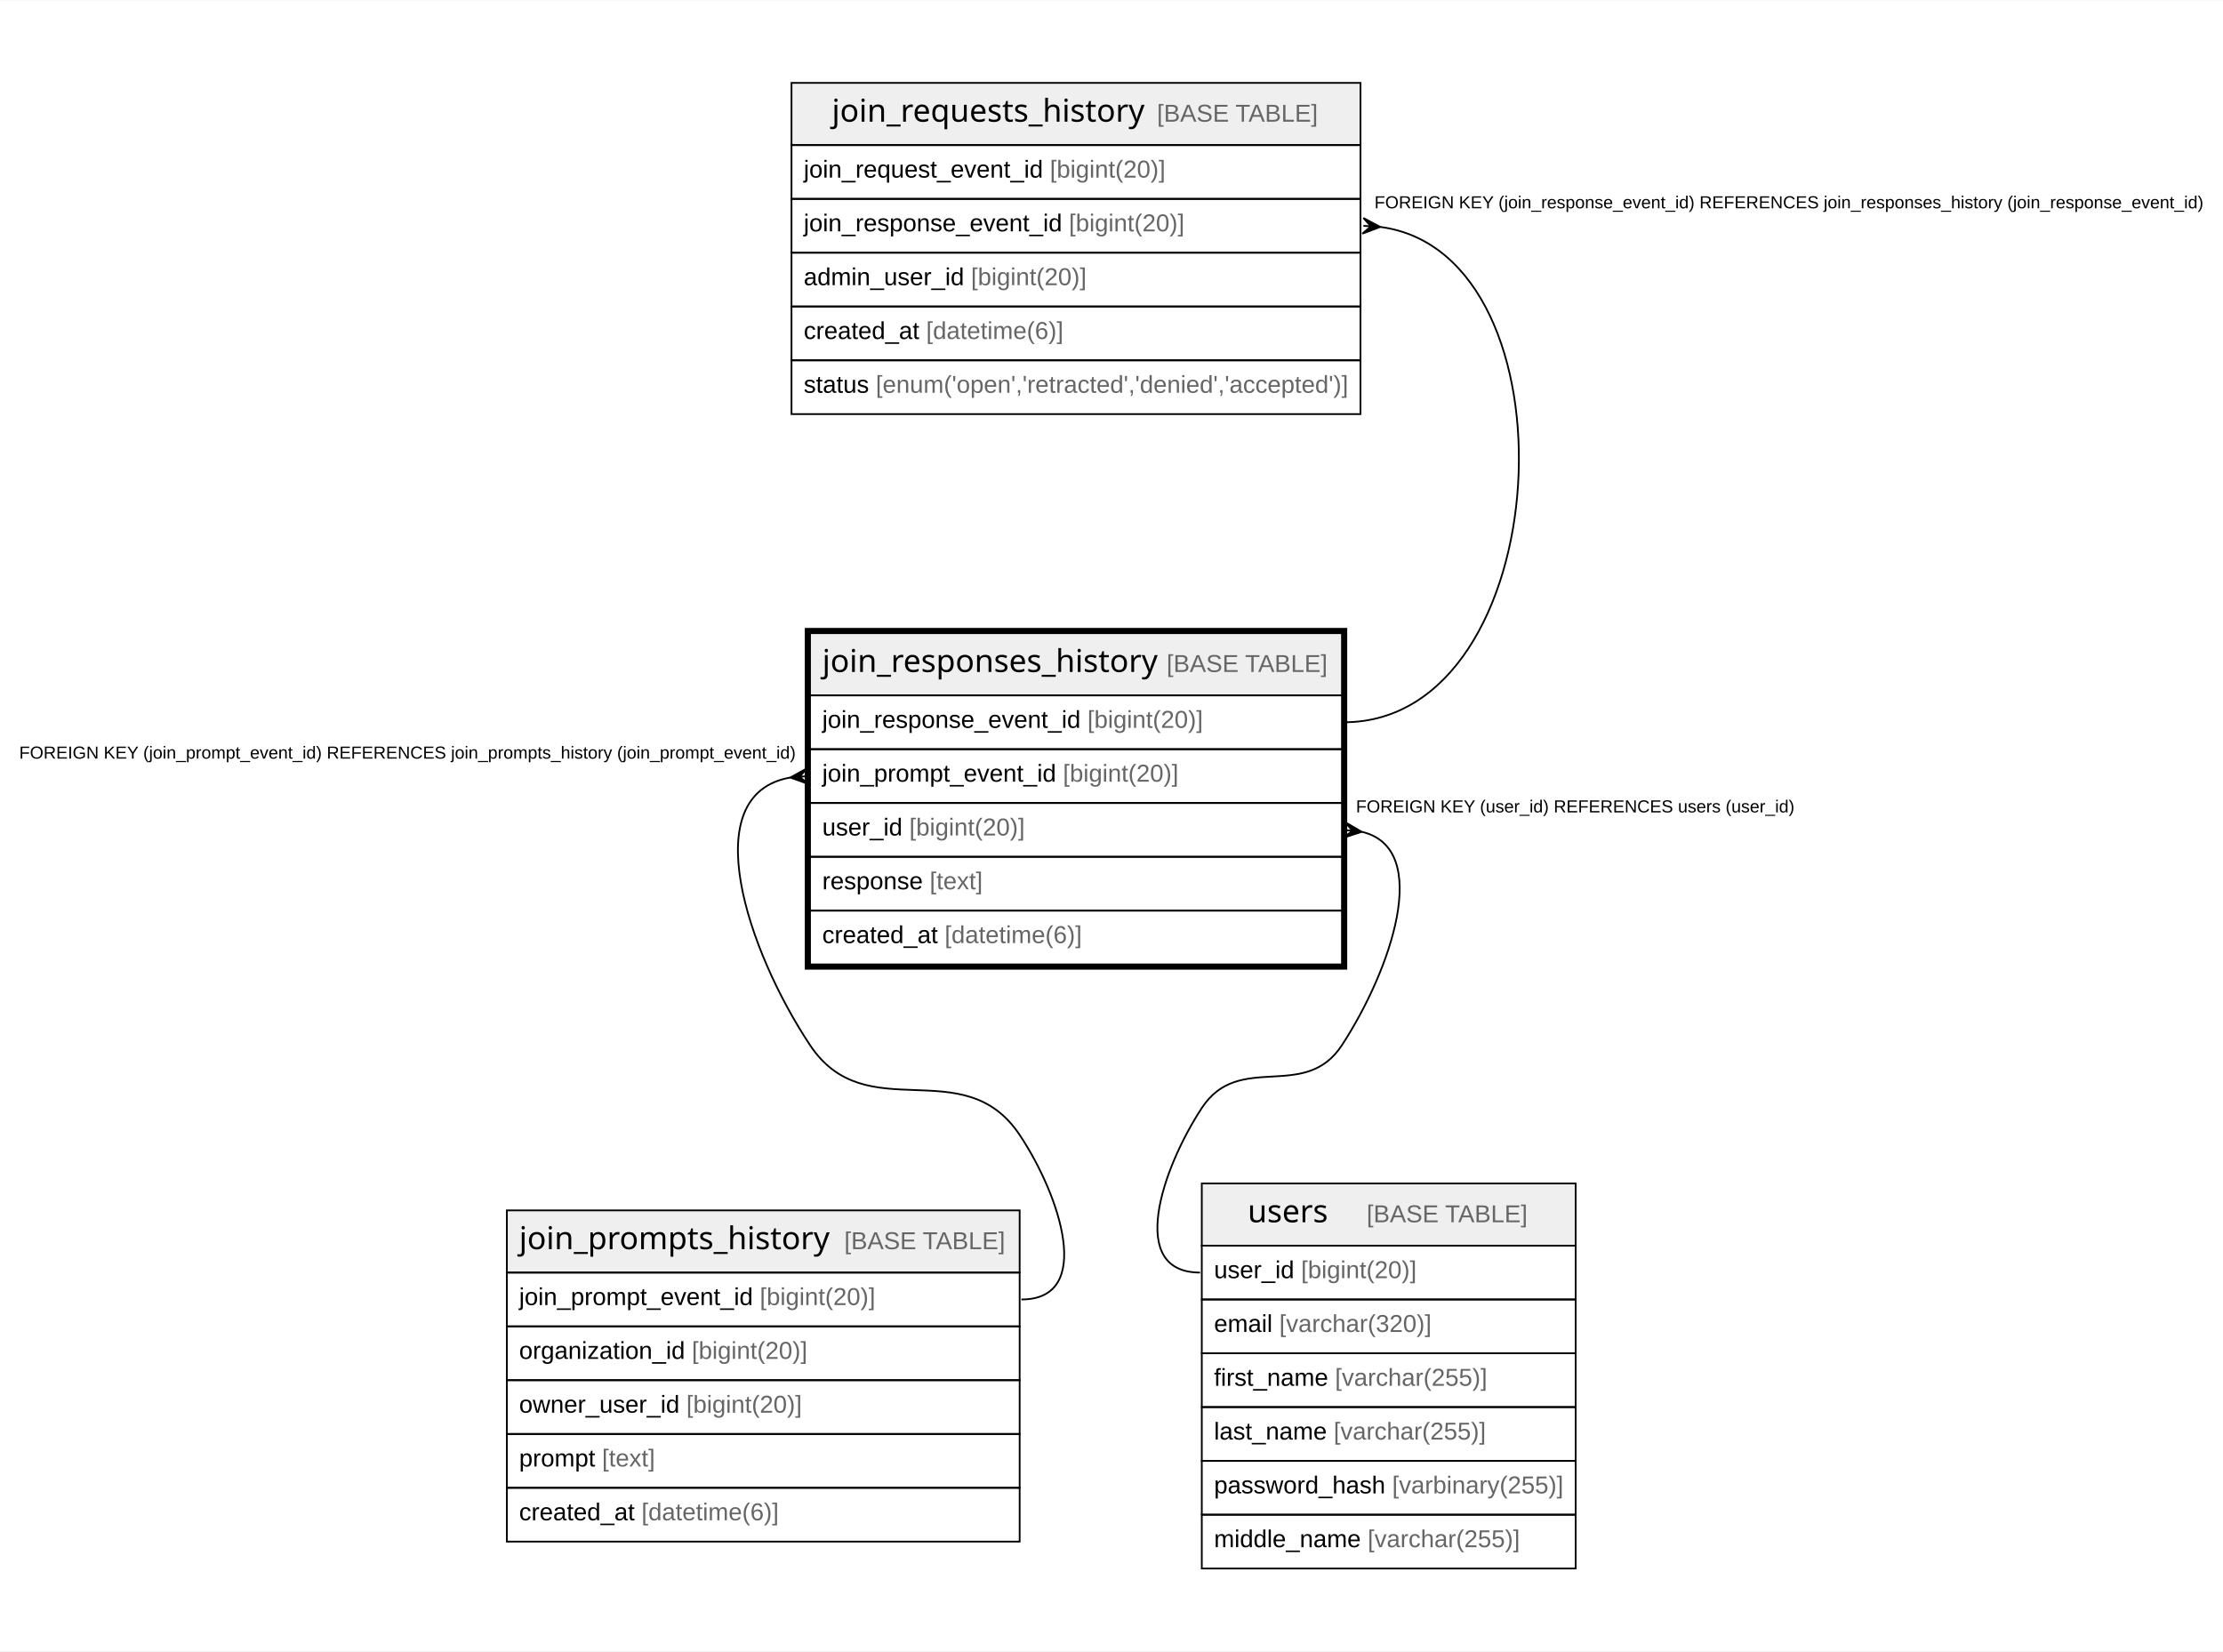
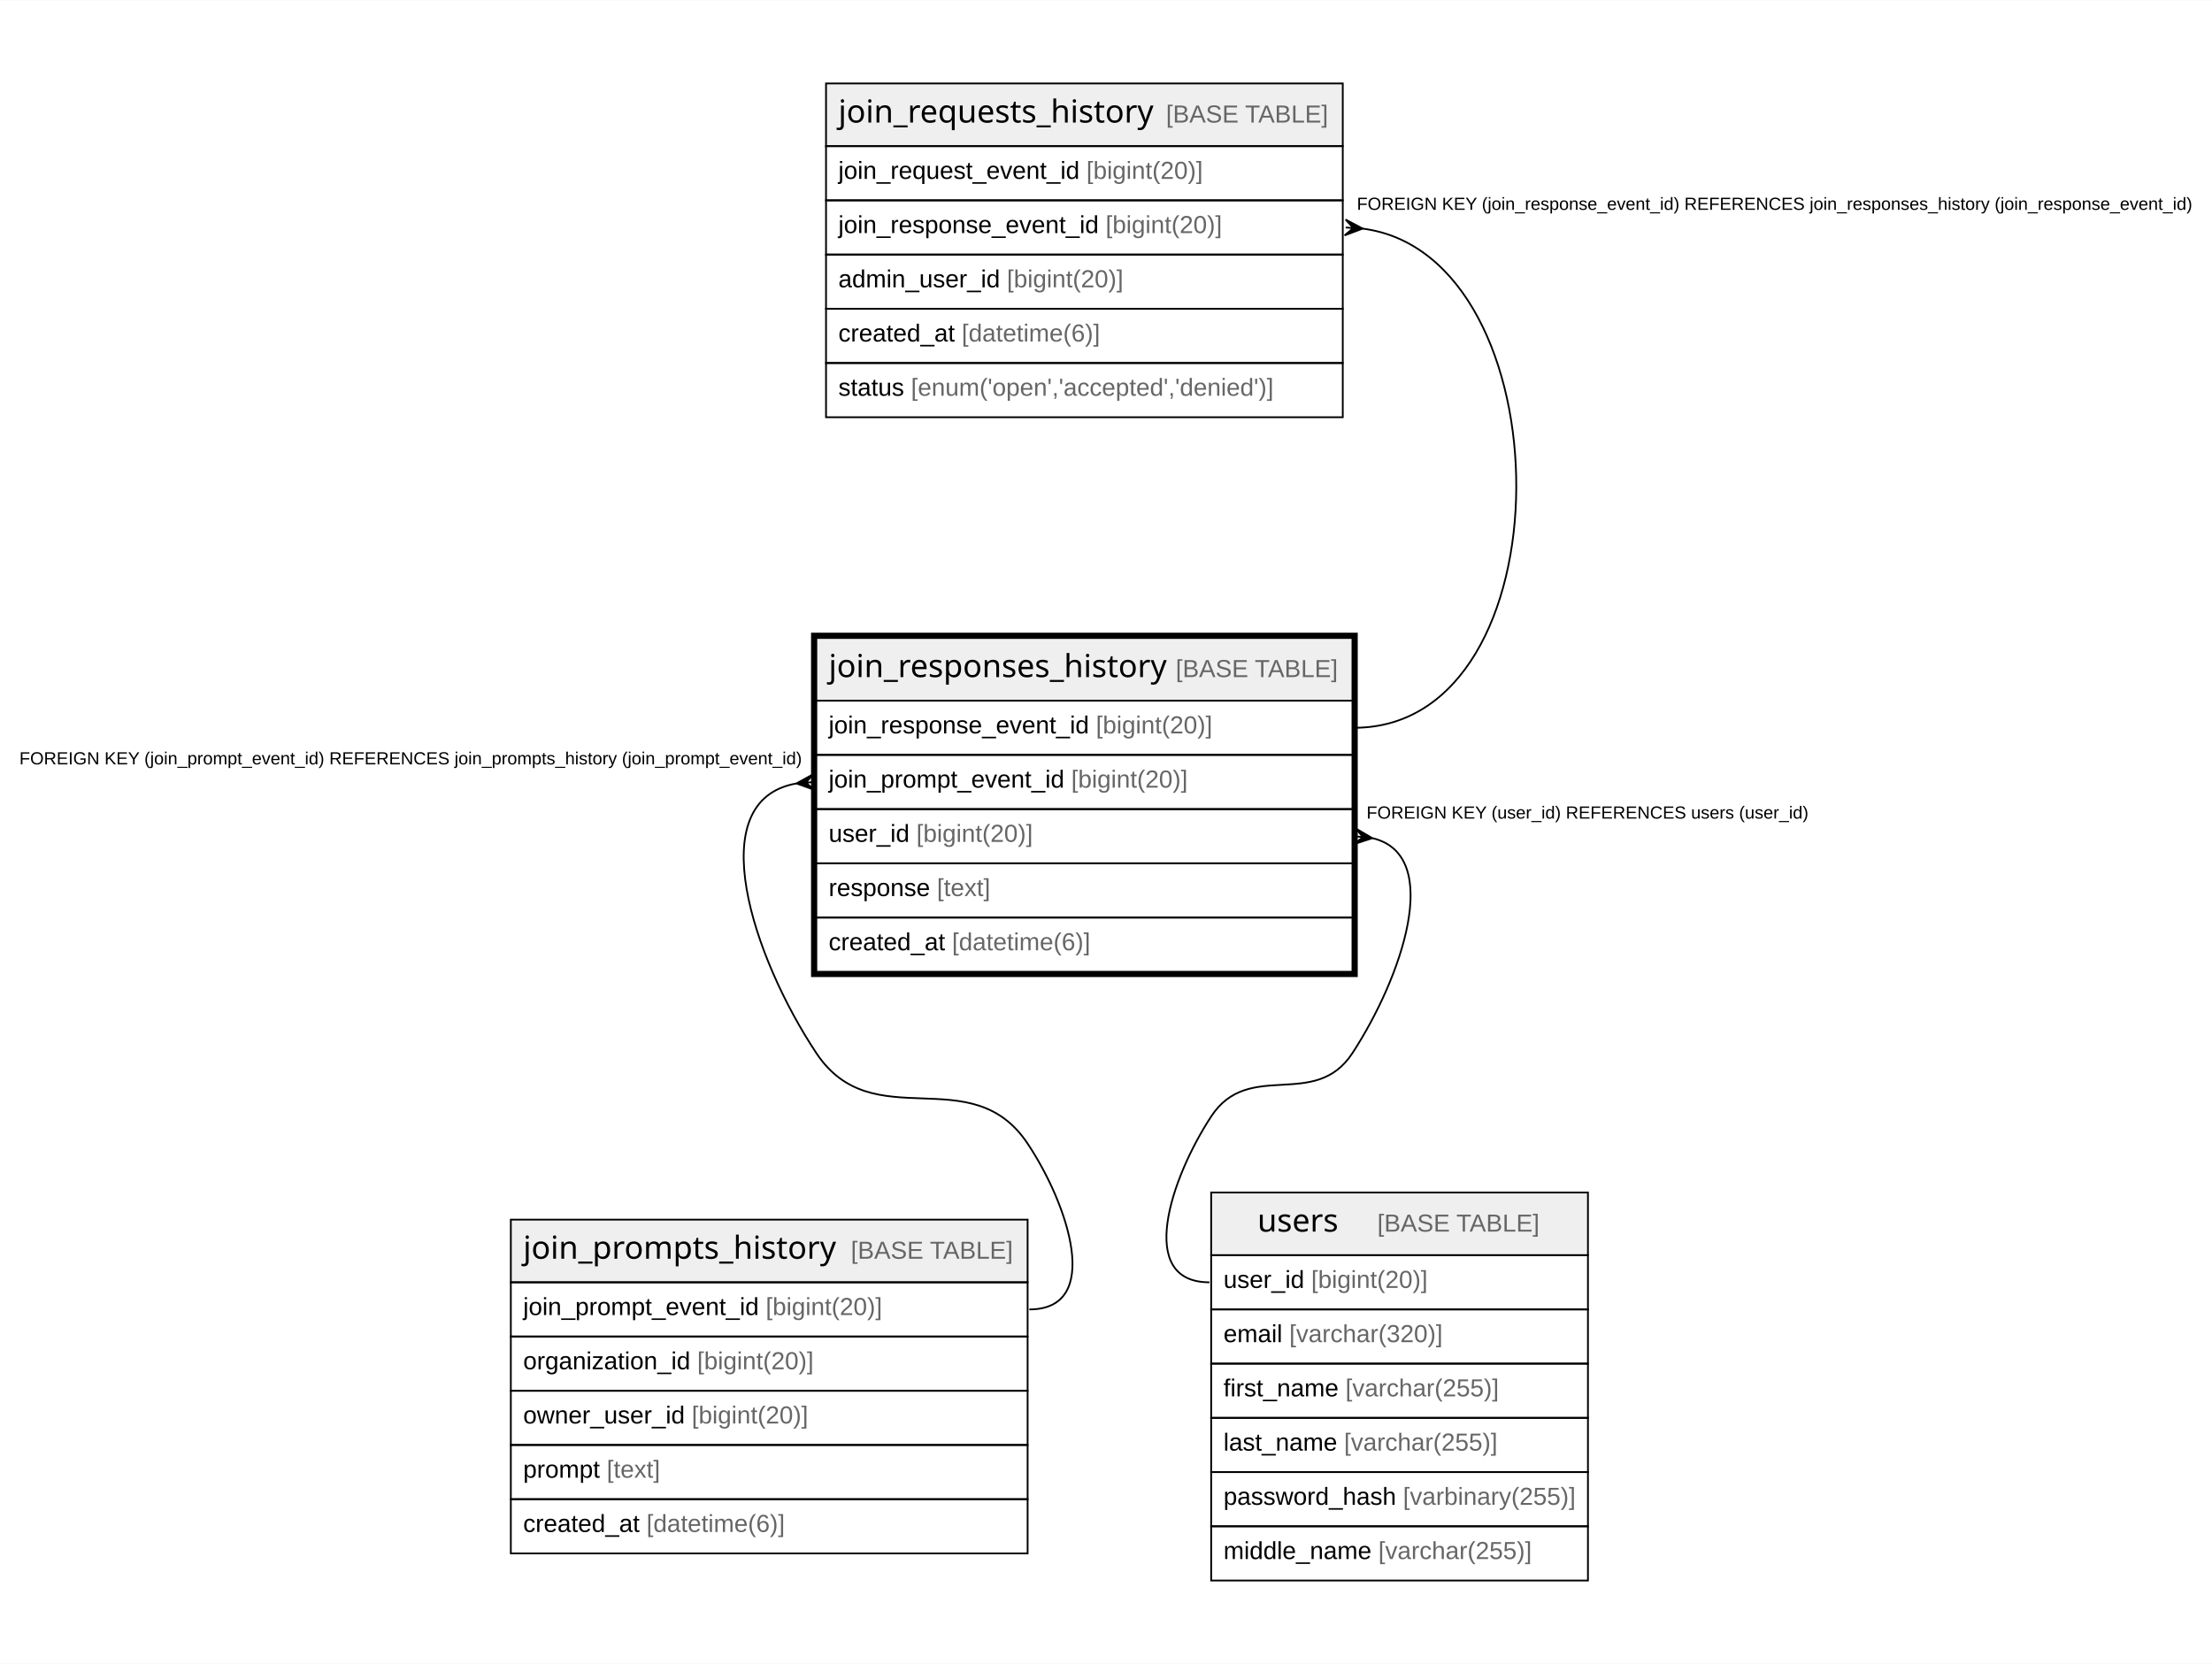
- <svg xmlns="http://www.w3.org/2000/svg" width="1272pt" height="945pt" viewBox="0.00 0.00 1272.38 944.80">
+ <svg xmlns="http://www.w3.org/2000/svg" width="1256pt" height="945pt" viewBox="0.00 0.00 1256.28 944.80">
  <g id="graph0" class="graph" transform="scale(1 1) rotate(0) translate(4 940.8)">
-     <polygon fill="white" stroke="none" points="-4,4 -4,-940.8 1268.38,-940.8 1268.38,4 -4,4" />
+     <polygon fill="white" stroke="none" points="-4,4 -4,-940.8 1252.28,-940.8 1252.28,4 -4,4" />
    <g id="node1" class="node">
      <polygon fill="#efefef" stroke="none" points="459.63,-543 459.63,-578.6 764.11,-578.6 764.11,-543 459.63,-543" />
      <polygon fill="none" stroke="black" points="459.63,-543 459.63,-578.6 764.11,-578.6 764.11,-543 459.63,-543" />
      <text text-anchor="start" x="466.63" y="-556.4" font-family="Arial Bold" font-size="18.00">join_responses_history</text>
      <text text-anchor="start" x="632.62" y="-556.4" font-family="Arial" font-size="14.00">    </text>
      <text text-anchor="start" x="663.74" y="-556.4" font-family="Arial" font-size="14.00" fill="#666666">[BASE TABLE]</text>
      <polygon fill="none" stroke="black" points="459.63,-512.2 459.63,-543 764.11,-543 764.11,-512.2 459.63,-512.2" />
      <text text-anchor="start" x="466.63" y="-524.4" font-family="Arial" font-size="14.00">join_response_event_id </text>
      <text text-anchor="start" x="618.41" y="-524.4" font-family="Arial" font-size="14.00" fill="#666666">[bigint(20)]</text>
      <polygon fill="none" stroke="black" points="459.63,-481.4 459.63,-512.2 764.11,-512.2 764.11,-481.4 459.63,-481.4" />
      <text text-anchor="start" x="466.63" y="-493.6" font-family="Arial" font-size="14.00">join_prompt_event_id </text>
      <text text-anchor="start" x="604.39" y="-493.6" font-family="Arial" font-size="14.00" fill="#666666">[bigint(20)]</text>
      <polygon fill="none" stroke="black" points="459.63,-450.6 459.63,-481.4 764.11,-481.4 764.11,-450.6 459.63,-450.6" />
      <text text-anchor="start" x="466.63" y="-462.8" font-family="Arial" font-size="14.00">user_id </text>
      <text text-anchor="start" x="516.44" y="-462.8" font-family="Arial" font-size="14.00" fill="#666666">[bigint(20)]</text>
      <polygon fill="none" stroke="black" points="459.63,-419.8 459.63,-450.6 764.11,-450.6 764.11,-419.8 459.63,-419.8" />
      <text text-anchor="start" x="466.63" y="-432" font-family="Arial" font-size="14.00">response </text>
      <text text-anchor="start" x="528.11" y="-432" font-family="Arial" font-size="14.00" fill="#666666">[text]</text>
      <polygon fill="none" stroke="black" points="459.63,-389 459.63,-419.8 764.11,-419.8 764.11,-389 459.63,-389" />
      <text text-anchor="start" x="466.63" y="-401.2" font-family="Arial" font-size="14.00">created_at </text>
      <text text-anchor="start" x="536.68" y="-401.2" font-family="Arial" font-size="14.00" fill="#666666">[datetime(6)]</text>
      <polygon fill="none" stroke="black" stroke-width="3" points="458.13,-387.5 458.13,-580.1 765.61,-580.1 765.61,-387.5 458.13,-387.5" />
    </g>
    <g id="node3" class="node">
      <polygon fill="#efefef" stroke="none" points="286.12,-212.6 286.12,-248.2 579.62,-248.2 579.62,-212.6 286.12,-212.6" />
      <polygon fill="none" stroke="black" points="286.12,-212.6 286.12,-248.2 579.62,-248.2 579.62,-212.6 286.12,-212.6" />
      <text text-anchor="start" x="293.12" y="-226" font-family="Arial Bold" font-size="18.00">join_prompts_history</text>
      <text text-anchor="start" x="448.13" y="-226" font-family="Arial" font-size="14.00">    </text>
      <text text-anchor="start" x="479.24" y="-226" font-family="Arial" font-size="14.00" fill="#666666">[BASE TABLE]</text>
      <polygon fill="none" stroke="black" points="286.12,-181.8 286.12,-212.6 579.62,-212.6 579.62,-181.8 286.12,-181.8" />
      <text text-anchor="start" x="293.12" y="-194" font-family="Arial" font-size="14.00">join_prompt_event_id </text>
      <text text-anchor="start" x="430.88" y="-194" font-family="Arial" font-size="14.00" fill="#666666">[bigint(20)]</text>
      <polygon fill="none" stroke="black" points="286.12,-151 286.12,-181.8 579.62,-181.8 579.62,-151 286.12,-151" />
      <text text-anchor="start" x="293.12" y="-163.2" font-family="Arial" font-size="14.00">organization_id </text>
      <text text-anchor="start" x="391.97" y="-163.2" font-family="Arial" font-size="14.00" fill="#666666">[bigint(20)]</text>
      <polygon fill="none" stroke="black" points="286.12,-120.2 286.12,-151 579.62,-151 579.62,-120.2 286.12,-120.2" />
      <text text-anchor="start" x="293.12" y="-132.4" font-family="Arial" font-size="14.00">owner_user_id </text>
      <text text-anchor="start" x="388.85" y="-132.4" font-family="Arial" font-size="14.00" fill="#666666">[bigint(20)]</text>
      <polygon fill="none" stroke="black" points="286.12,-89.4 286.12,-120.2 579.62,-120.2 579.62,-89.4 286.12,-89.4" />
      <text text-anchor="start" x="293.12" y="-101.6" font-family="Arial" font-size="14.00">prompt </text>
      <text text-anchor="start" x="340.58" y="-101.6" font-family="Arial" font-size="14.00" fill="#666666">[text]</text>
      <polygon fill="none" stroke="black" points="286.12,-58.6 286.12,-89.4 579.62,-89.4 579.62,-58.6 286.12,-58.6" />
      <text text-anchor="start" x="293.12" y="-70.8" font-family="Arial" font-size="14.00">created_at </text>
      <text text-anchor="start" x="363.17" y="-70.8" font-family="Arial" font-size="14.00" fill="#666666">[datetime(6)]</text>
    </g>
    <g id="edge2" class="edge">
      <path fill="none" stroke="black" d="M448.28,-495.95C393.66,-486.31 423.83,-396.7 459.63,-342.8 491.73,-294.47 547.42,-339.66 579.62,-291.4 602.85,-256.57 622.48,-197.2 580.62,-197.2" />
      <polygon fill="black" stroke="black" points="448.33,-495.96 457.93,-501.26 453.65,-496.39 457.96,-496.75 457.96,-496.75 457.96,-496.75 453.65,-496.39 458.66,-492.29 448.33,-495.96" />
      <text text-anchor="start" x="7" y="-506.8" font-family="Arial" font-size="10.00">FOREIGN KEY (join_prompt_event_id) REFERENCES join_prompts_history (join_prompt_event_id)</text>
    </g>
    <g id="node4" class="node">
      <polygon fill="#efefef" stroke="none" points="683.87,-228 683.87,-263.6 897.86,-263.6 897.86,-228 683.87,-228" />
      <polygon fill="none" stroke="black" points="683.87,-228 683.87,-263.6 897.86,-263.6 897.86,-228 683.87,-228" />
      <text text-anchor="start" x="710.13" y="-241.4" font-family="Arial Bold" font-size="18.00">users</text>
      <text text-anchor="start" x="747.12" y="-241.4" font-family="Arial" font-size="14.00">    </text>
      <text text-anchor="start" x="778.24" y="-241.4" font-family="Arial" font-size="14.00" fill="#666666">[BASE TABLE]</text>
      <polygon fill="none" stroke="black" points="683.87,-197.2 683.87,-228 897.86,-228 897.86,-197.2 683.87,-197.2" />
      <text text-anchor="start" x="690.87" y="-209.4" font-family="Arial" font-size="14.00">user_id </text>
      <text text-anchor="start" x="740.68" y="-209.4" font-family="Arial" font-size="14.00" fill="#666666">[bigint(20)]</text>
      <polygon fill="none" stroke="black" points="683.87,-166.4 683.87,-197.2 897.86,-197.2 897.86,-166.4 683.87,-166.4" />
      <text text-anchor="start" x="690.87" y="-178.6" font-family="Arial" font-size="14.00">email </text>
      <text text-anchor="start" x="728.22" y="-178.6" font-family="Arial" font-size="14.00" fill="#666666">[varchar(320)]</text>
      <polygon fill="none" stroke="black" points="683.87,-135.6 683.87,-166.4 897.86,-166.4 897.86,-135.6 683.87,-135.6" />
      <text text-anchor="start" x="690.87" y="-147.8" font-family="Arial" font-size="14.00">first_name </text>
      <text text-anchor="start" x="760.12" y="-147.8" font-family="Arial" font-size="14.00" fill="#666666">[varchar(255)]</text>
      <polygon fill="none" stroke="black" points="683.87,-104.8 683.87,-135.6 897.86,-135.6 897.86,-104.8 683.87,-104.8" />
      <text text-anchor="start" x="690.87" y="-117" font-family="Arial" font-size="14.00">last_name </text>
      <text text-anchor="start" x="759.35" y="-117" font-family="Arial" font-size="14.00" fill="#666666">[varchar(255)]</text>
      <polygon fill="none" stroke="black" points="683.87,-74 683.87,-104.8 897.86,-104.8 897.86,-74 683.87,-74" />
      <text text-anchor="start" x="690.87" y="-86.2" font-family="Arial" font-size="14.00">password_hash </text>
      <text text-anchor="start" x="792.82" y="-86.2" font-family="Arial" font-size="14.00" fill="#666666">[varbinary(255)]</text>
      <polygon fill="none" stroke="black" points="683.87,-43.2 683.87,-74 897.86,-74 897.86,-43.2 683.87,-43.2" />
      <text text-anchor="start" x="690.87" y="-55.4" font-family="Arial" font-size="14.00">middle_name </text>
      <text text-anchor="start" x="778.81" y="-55.4" font-family="Arial" font-size="14.00" fill="#666666">[varchar(255)]</text>
    </g>
    <g id="edge3" class="edge">
      <path fill="none" stroke="black" d="M775.49,-464.89C816.22,-455.28 791.95,-385.42 764.11,-342.8 742.74,-310.08 705.29,-339.5 683.87,-306.8 660.93,-271.77 641,-212.6 682.87,-212.6" />
      <polygon fill="black" stroke="black" points="775.38,-464.9 764.96,-461.49 770.08,-465.47 765.77,-465.93 765.77,-465.93 765.77,-465.93 770.08,-465.47 765.92,-470.44 775.38,-464.9" />
      <text text-anchor="start" x="772.11" y="-476" font-family="Arial" font-size="10.00">FOREIGN KEY (user_id) REFERENCES users (user_id)</text>
    </g>
    <g id="node2" class="node">
-       <polygon fill="#efefef" stroke="none" points="449.03,-858 449.03,-893.6 774.7,-893.6 774.7,-858 449.03,-858" />
-       <polygon fill="none" stroke="black" points="449.03,-858 449.03,-893.6 774.7,-893.6 774.7,-858 449.03,-858" />
+       <polygon fill="#efefef" stroke="none" points="465.13,-858 465.13,-893.6 758.61,-893.6 758.61,-858 465.13,-858" />
+       <polygon fill="none" stroke="black" points="465.13,-858 465.13,-893.6 758.61,-893.6 758.61,-858 465.13,-858" />
      <text text-anchor="start" x="472.13" y="-871.4" font-family="Arial Bold" font-size="18.00">join_requests_history</text>
      <text text-anchor="start" x="627.12" y="-871.4" font-family="Arial" font-size="14.00">    </text>
      <text text-anchor="start" x="658.23" y="-871.4" font-family="Arial" font-size="14.00" fill="#666666">[BASE TABLE]</text>
-       <polygon fill="none" stroke="black" points="449.03,-827.2 449.03,-858 774.7,-858 774.7,-827.2 449.03,-827.2" />
-       <text text-anchor="start" x="456.03" y="-839.4" font-family="Arial" font-size="14.00">join_request_event_id </text>
-       <text text-anchor="start" x="596.92" y="-839.4" font-family="Arial" font-size="14.00" fill="#666666">[bigint(20)]</text>
-       <polygon fill="none" stroke="black" points="449.03,-796.4 449.03,-827.2 774.7,-827.2 774.7,-796.4 449.03,-796.4" />
-       <text text-anchor="start" x="456.03" y="-808.6" font-family="Arial" font-size="14.00">join_response_event_id </text>
-       <text text-anchor="start" x="607.81" y="-808.6" font-family="Arial" font-size="14.00" fill="#666666">[bigint(20)]</text>
-       <polygon fill="none" stroke="black" points="449.03,-765.6 449.03,-796.4 774.7,-796.4 774.7,-765.6 449.03,-765.6" />
-       <text text-anchor="start" x="456.03" y="-777.8" font-family="Arial" font-size="14.00">admin_user_id </text>
-       <text text-anchor="start" x="551.76" y="-777.8" font-family="Arial" font-size="14.00" fill="#666666">[bigint(20)]</text>
-       <polygon fill="none" stroke="black" points="449.03,-734.8 449.03,-765.6 774.7,-765.6 774.7,-734.8 449.03,-734.8" />
-       <text text-anchor="start" x="456.03" y="-747" font-family="Arial" font-size="14.00">created_at </text>
-       <text text-anchor="start" x="526.08" y="-747" font-family="Arial" font-size="14.00" fill="#666666">[datetime(6)]</text>
-       <polygon fill="none" stroke="black" points="449.03,-704 449.03,-734.8 774.7,-734.8 774.7,-704 449.03,-704" />
-       <text text-anchor="start" x="456.03" y="-716.2" font-family="Arial" font-size="14.00">status </text>
-       <text text-anchor="start" x="497.27" y="-716.2" font-family="Arial" font-size="14.00" fill="#666666">[enum('open','retracted','denied','accepted')]</text>
+       <polygon fill="none" stroke="black" points="465.13,-827.2 465.13,-858 758.61,-858 758.61,-827.2 465.13,-827.2" />
+       <text text-anchor="start" x="472.13" y="-839.4" font-family="Arial" font-size="14.00">join_request_event_id </text>
+       <text text-anchor="start" x="613.01" y="-839.4" font-family="Arial" font-size="14.00" fill="#666666">[bigint(20)]</text>
+       <polygon fill="none" stroke="black" points="465.13,-796.4 465.13,-827.2 758.61,-827.2 758.61,-796.4 465.13,-796.4" />
+       <text text-anchor="start" x="472.13" y="-808.6" font-family="Arial" font-size="14.00">join_response_event_id </text>
+       <text text-anchor="start" x="623.91" y="-808.6" font-family="Arial" font-size="14.00" fill="#666666">[bigint(20)]</text>
+       <polygon fill="none" stroke="black" points="465.13,-765.6 465.13,-796.4 758.61,-796.4 758.61,-765.6 465.13,-765.6" />
+       <text text-anchor="start" x="472.13" y="-777.8" font-family="Arial" font-size="14.00">admin_user_id </text>
+       <text text-anchor="start" x="567.85" y="-777.8" font-family="Arial" font-size="14.00" fill="#666666">[bigint(20)]</text>
+       <polygon fill="none" stroke="black" points="465.13,-734.8 465.13,-765.6 758.61,-765.6 758.61,-734.8 465.13,-734.8" />
+       <text text-anchor="start" x="472.13" y="-747" font-family="Arial" font-size="14.00">created_at </text>
+       <text text-anchor="start" x="542.18" y="-747" font-family="Arial" font-size="14.00" fill="#666666">[datetime(6)]</text>
+       <polygon fill="none" stroke="black" points="465.13,-704 465.13,-734.8 758.61,-734.8 758.61,-704 465.13,-704" />
+       <text text-anchor="start" x="472.13" y="-716.2" font-family="Arial" font-size="14.00">status </text>
+       <text text-anchor="start" x="513.37" y="-716.2" font-family="Arial" font-size="14.00" fill="#666666">[enum('open','accepted','denied')]</text>
    </g>
    <g id="edge1" class="edge">
-       <path fill="none" stroke="black" d="M786.11,-811.13C901.41,-795.93 887.93,-527.6 765.11,-527.6" />
-       <polygon fill="black" stroke="black" points="786.02,-811.14 775.75,-807.29 780.69,-811.48 776.37,-811.76 776.37,-811.76 776.37,-811.76 780.69,-811.48 776.33,-816.27 786.02,-811.14" />
-       <text text-anchor="start" x="782.7" y="-821.8" font-family="Arial" font-size="10.00">FOREIGN KEY (join_response_event_id) REFERENCES join_responses_history (join_response_event_id)</text>
+       <path fill="none" stroke="black" d="M769.7,-811.17C886.14,-796.47 887.99,-527.6 765.11,-527.6" />
+       <polygon fill="black" stroke="black" points="769.92,-811.16 759.66,-807.29 764.6,-811.49 760.27,-811.76 760.27,-811.76 760.27,-811.76 764.6,-811.49 760.22,-816.27 769.92,-811.16" />
+       <text text-anchor="start" x="766.61" y="-821.8" font-family="Arial" font-size="10.00">FOREIGN KEY (join_response_event_id) REFERENCES join_responses_history (join_response_event_id)</text>
    </g>
  </g>
</svg>
